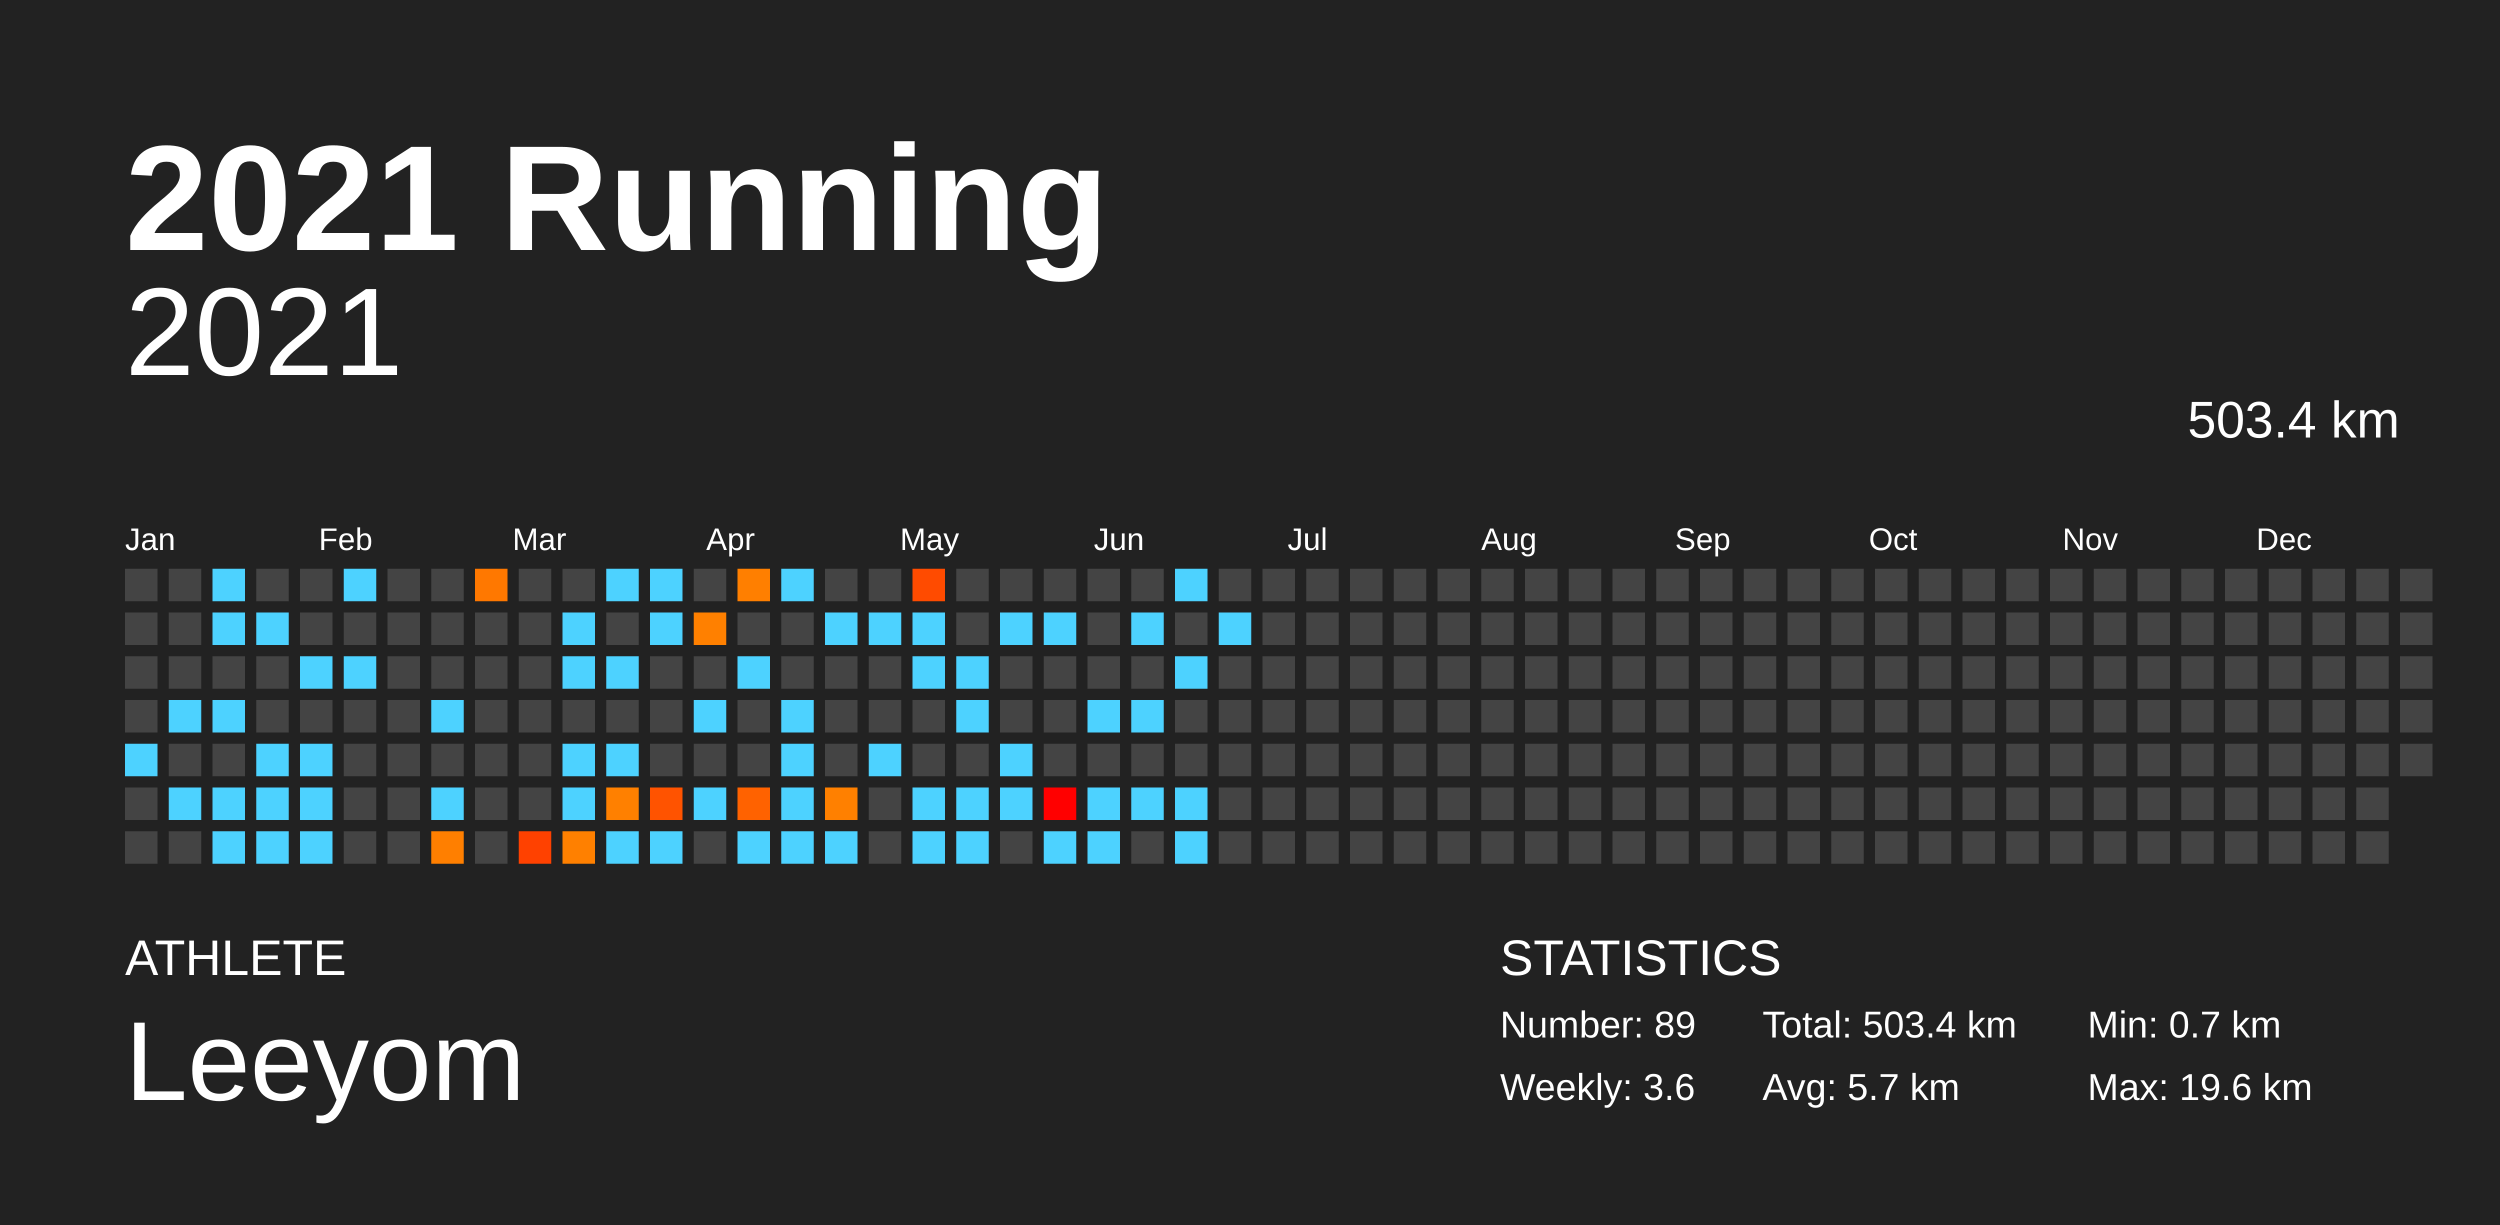
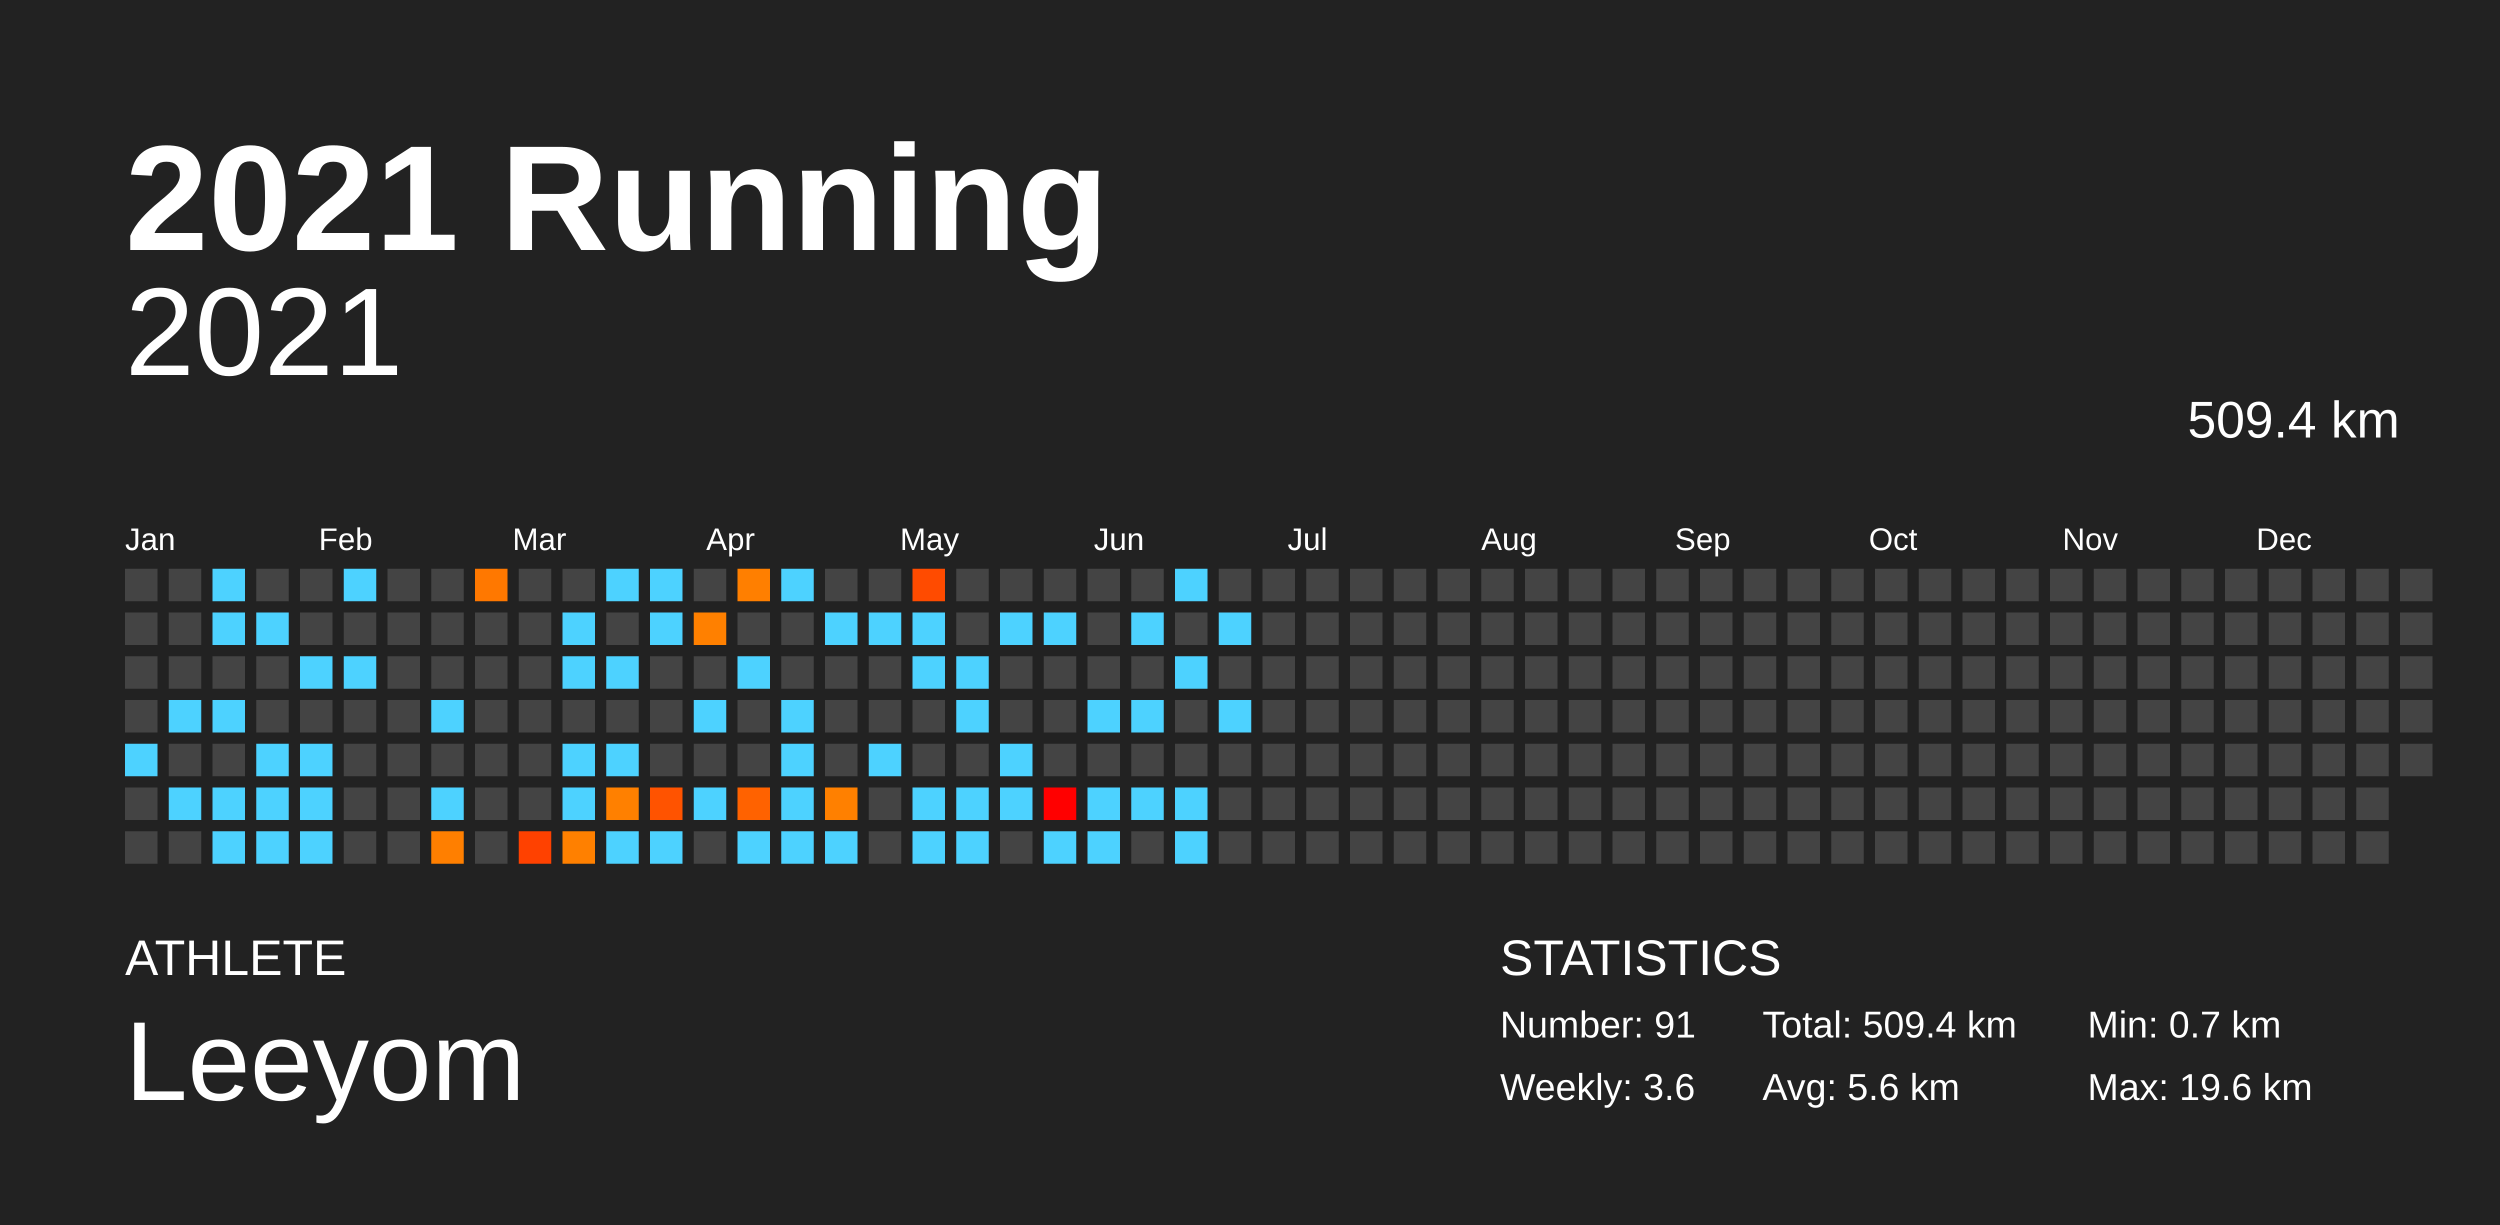
<svg xmlns="http://www.w3.org/2000/svg" baseProfile="full" height="98mm" version="1.1" viewBox="0,0,200,98" width="200mm">
  <defs />
  <rect fill="#222222" height="98" width="200" x="0" y="0" />
  <text fill="#FFFFFF" style="font-size:12px; font-family:Arial; font-weight:bold;" x="10" y="20">2021 Running</text>
  <text fill="#FFFFFF" style="font-size:4px; font-family:Arial" x="10" y="78">ATHLETE</text>
  <text fill="#FFFFFF" style="font-size:9px; font-family:Arial" x="10" y="88">Leeyom</text>
  <text fill="#FFFFFF" style="font-size:4px; font-family:Arial" x="120" y="78">STATISTICS</text>
-   <text fill="#FFFFFF" style="font-size:3px; font-family:Arial" x="120" y="83">Number: 89</text>
+   <text fill="#FFFFFF" style="font-size:3px; font-family:Arial" x="120" y="83">Number: 91</text>
  <text fill="#FFFFFF" style="font-size:3px; font-family:Arial" x="120" y="88">Weekly: 3.6</text>
-   <text fill="#FFFFFF" style="font-size:3px; font-family:Arial" x="141" y="83">Total: 503.4 km</text>
-   <text fill="#FFFFFF" style="font-size:3px; font-family:Arial" x="141" y="88">Avg: 5.7 km</text>
+   <text fill="#FFFFFF" style="font-size:3px; font-family:Arial" x="141" y="83">Total: 509.4 km</text>
+   <text fill="#FFFFFF" style="font-size:3px; font-family:Arial" x="141" y="88">Avg: 5.6 km</text>
  <text fill="#FFFFFF" style="font-size:3px; font-family:Arial" x="167" y="83">Min: 0.7 km</text>
  <text fill="#FFFFFF" style="font-size:3px; font-family:Arial" x="167" y="88">Max: 19.6 km</text>
  <text alignment-baseline="hanging" fill="#FFFFFF" style="font-size:10.0px; font-family:Arial;" x="10" y="30">2021</text>
-   <text alignment-baseline="hanging" fill="#FFFFFF" style="font-size:4.125px; font-family:Arial;" x="175" y="35">503.4 km</text>
+   <text alignment-baseline="hanging" fill="#FFFFFF" style="font-size:4.125px; font-family:Arial;" x="175" y="35">509.4 km</text>
  <text fill="#FFFFFF" style="font-size:2.5px; font-family:Arial" x="10.0" y="44">Jan</text>
  <text fill="#FFFFFF" style="font-size:2.5px; font-family:Arial" x="25.5" y="44">Feb</text>
  <text fill="#FFFFFF" style="font-size:2.5px; font-family:Arial" x="41.0" y="44">Mar</text>
  <text fill="#FFFFFF" style="font-size:2.5px; font-family:Arial" x="56.5" y="44">Apr</text>
  <text fill="#FFFFFF" style="font-size:2.5px; font-family:Arial" x="72.0" y="44">May</text>
  <text fill="#FFFFFF" style="font-size:2.5px; font-family:Arial" x="87.5" y="44">Jun</text>
  <text fill="#FFFFFF" style="font-size:2.5px; font-family:Arial" x="103.0" y="44">Jul</text>
  <text fill="#FFFFFF" style="font-size:2.5px; font-family:Arial" x="118.5" y="44">Aug</text>
  <text fill="#FFFFFF" style="font-size:2.5px; font-family:Arial" x="134.0" y="44">Sep</text>
  <text fill="#FFFFFF" style="font-size:2.5px; font-family:Arial" x="149.5" y="44">Oct</text>
  <text fill="#FFFFFF" style="font-size:2.5px; font-family:Arial" x="165.0" y="44">Nov</text>
  <text fill="#FFFFFF" style="font-size:2.5px; font-family:Arial" x="180.5" y="44">Dec</text>
  <rect fill="#444444" height="2.6" width="2.6" x="10.0" y="45.5" />
  <rect fill="#444444" height="2.6" width="2.6" x="10.0" y="49.0" />
  <rect fill="#444444" height="2.6" width="2.6" x="10.0" y="52.5" />
  <rect fill="#444444" height="2.6" width="2.6" x="10.0" y="56.0" />
  <rect fill="#4dd2ff" height="2.6" width="2.6" x="10.0" y="59.5" />
  <rect fill="#444444" height="2.6" width="2.6" x="10.0" y="63.0" />
  <rect fill="#444444" height="2.6" width="2.6" x="10.0" y="66.5" />
  <rect fill="#444444" height="2.6" width="2.6" x="13.5" y="45.5" />
  <rect fill="#444444" height="2.6" width="2.6" x="13.5" y="49.0" />
  <rect fill="#444444" height="2.6" width="2.6" x="13.5" y="52.5" />
  <rect fill="#4dd2ff" height="2.6" width="2.6" x="13.5" y="56.0" />
  <rect fill="#444444" height="2.6" width="2.6" x="13.5" y="59.5" />
  <rect fill="#4dd2ff" height="2.6" width="2.6" x="13.5" y="63.0" />
  <rect fill="#444444" height="2.6" width="2.6" x="13.5" y="66.5" />
  <rect fill="#4dd2ff" height="2.6" width="2.6" x="17.0" y="45.5" />
  <rect fill="#4dd2ff" height="2.6" width="2.6" x="17.0" y="49.0" />
  <rect fill="#444444" height="2.6" width="2.6" x="17.0" y="52.5" />
  <rect fill="#4dd2ff" height="2.6" width="2.6" x="17.0" y="56.0" />
  <rect fill="#444444" height="2.6" width="2.6" x="17.0" y="59.5" />
  <rect fill="#4dd2ff" height="2.6" width="2.6" x="17.0" y="63.0" />
  <rect fill="#4dd2ff" height="2.6" width="2.6" x="17.0" y="66.5" />
  <rect fill="#444444" height="2.6" width="2.6" x="20.5" y="45.5" />
  <rect fill="#4dd2ff" height="2.6" width="2.6" x="20.5" y="49.0" />
  <rect fill="#444444" height="2.6" width="2.6" x="20.5" y="52.5" />
  <rect fill="#444444" height="2.6" width="2.6" x="20.5" y="56.0" />
  <rect fill="#4dd2ff" height="2.6" width="2.6" x="20.5" y="59.5" />
  <rect fill="#4dd2ff" height="2.6" width="2.6" x="20.5" y="63.0" />
  <rect fill="#4dd2ff" height="2.6" width="2.6" x="20.5" y="66.5" />
  <rect fill="#444444" height="2.6" width="2.6" x="24.0" y="45.5" />
  <rect fill="#444444" height="2.6" width="2.6" x="24.0" y="49.0" />
  <rect fill="#4dd2ff" height="2.6" width="2.6" x="24.0" y="52.5" />
  <rect fill="#444444" height="2.6" width="2.6" x="24.0" y="56.0" />
  <rect fill="#4dd2ff" height="2.6" width="2.6" x="24.0" y="59.5" />
  <rect fill="#4dd2ff" height="2.6" width="2.6" x="24.0" y="63.0" />
  <rect fill="#4dd2ff" height="2.6" width="2.6" x="24.0" y="66.5" />
  <rect fill="#4dd2ff" height="2.6" width="2.6" x="27.5" y="45.5" />
  <rect fill="#444444" height="2.6" width="2.6" x="27.5" y="49.0" />
  <rect fill="#4dd2ff" height="2.6" width="2.6" x="27.5" y="52.5" />
  <rect fill="#444444" height="2.6" width="2.6" x="27.5" y="56.0" />
  <rect fill="#444444" height="2.6" width="2.6" x="27.5" y="59.5" />
  <rect fill="#444444" height="2.6" width="2.6" x="27.5" y="63.0" />
  <rect fill="#444444" height="2.6" width="2.6" x="27.5" y="66.5" />
  <rect fill="#444444" height="2.6" width="2.6" x="31.0" y="45.5" />
  <rect fill="#444444" height="2.6" width="2.6" x="31.0" y="49.0" />
  <rect fill="#444444" height="2.6" width="2.6" x="31.0" y="52.5" />
  <rect fill="#444444" height="2.6" width="2.6" x="31.0" y="56.0" />
  <rect fill="#444444" height="2.6" width="2.6" x="31.0" y="59.5" />
  <rect fill="#444444" height="2.6" width="2.6" x="31.0" y="63.0" />
  <rect fill="#444444" height="2.6" width="2.6" x="31.0" y="66.5" />
  <rect fill="#444444" height="2.6" width="2.6" x="34.5" y="45.5" />
  <rect fill="#444444" height="2.6" width="2.6" x="34.5" y="49.0" />
  <rect fill="#444444" height="2.6" width="2.6" x="34.5" y="52.5" />
  <rect fill="#4dd2ff" height="2.6" width="2.6" x="34.5" y="56.0" />
  <rect fill="#444444" height="2.6" width="2.6" x="34.5" y="59.5" />
  <rect fill="#4dd2ff" height="2.6" width="2.6" x="34.5" y="63.0" />
  <rect fill="#ff7f00" height="2.6" width="2.6" x="34.5" y="66.5" />
  <rect fill="#ff7800" height="2.6" width="2.6" x="38.0" y="45.5" />
  <rect fill="#444444" height="2.6" width="2.6" x="38.0" y="49.0" />
  <rect fill="#444444" height="2.6" width="2.6" x="38.0" y="52.5" />
  <rect fill="#444444" height="2.6" width="2.6" x="38.0" y="56.0" />
  <rect fill="#444444" height="2.6" width="2.6" x="38.0" y="59.5" />
  <rect fill="#444444" height="2.6" width="2.6" x="38.0" y="63.0" />
  <rect fill="#444444" height="2.6" width="2.6" x="38.0" y="66.5" />
  <rect fill="#444444" height="2.6" width="2.6" x="41.5" y="45.5" />
  <rect fill="#444444" height="2.6" width="2.6" x="41.5" y="49.0" />
  <rect fill="#444444" height="2.6" width="2.6" x="41.5" y="52.5" />
  <rect fill="#444444" height="2.6" width="2.6" x="41.5" y="56.0" />
  <rect fill="#444444" height="2.6" width="2.6" x="41.5" y="59.5" />
  <rect fill="#444444" height="2.6" width="2.6" x="41.5" y="63.0" />
  <rect fill="#ff4100" height="2.6" width="2.6" x="41.5" y="66.5" />
  <rect fill="#444444" height="2.6" width="2.6" x="45.0" y="45.5" />
  <rect fill="#4dd2ff" height="2.6" width="2.6" x="45.0" y="49.0" />
  <rect fill="#4dd2ff" height="2.6" width="2.6" x="45.0" y="52.5" />
  <rect fill="#444444" height="2.6" width="2.6" x="45.0" y="56.0" />
  <rect fill="#4dd2ff" height="2.6" width="2.6" x="45.0" y="59.5" />
  <rect fill="#4dd2ff" height="2.6" width="2.6" x="45.0" y="63.0" />
  <rect fill="#ff8000" height="2.6" width="2.6" x="45.0" y="66.5" />
  <rect fill="#4dd2ff" height="2.6" width="2.6" x="48.5" y="45.5" />
  <rect fill="#444444" height="2.6" width="2.6" x="48.5" y="49.0" />
  <rect fill="#4dd2ff" height="2.6" width="2.6" x="48.5" y="52.5" />
  <rect fill="#444444" height="2.6" width="2.6" x="48.5" y="56.0" />
  <rect fill="#4dd2ff" height="2.6" width="2.6" x="48.5" y="59.5" />
  <rect fill="#ff8000" height="2.6" width="2.6" x="48.5" y="63.0" />
  <rect fill="#4dd2ff" height="2.6" width="2.6" x="48.5" y="66.5" />
  <rect fill="#4dd2ff" height="2.6" width="2.6" x="52.0" y="45.5" />
  <rect fill="#4dd2ff" height="2.6" width="2.6" x="52.0" y="49.0" />
  <rect fill="#444444" height="2.6" width="2.6" x="52.0" y="52.5" />
  <rect fill="#444444" height="2.6" width="2.6" x="52.0" y="56.0" />
  <rect fill="#444444" height="2.6" width="2.6" x="52.0" y="59.5" />
  <rect fill="#ff5300" height="2.6" width="2.6" x="52.0" y="63.0" />
  <rect fill="#4dd2ff" height="2.6" width="2.6" x="52.0" y="66.5" />
  <rect fill="#444444" height="2.6" width="2.6" x="55.5" y="45.5" />
  <rect fill="#ff8000" height="2.6" width="2.6" x="55.5" y="49.0" />
  <rect fill="#444444" height="2.6" width="2.6" x="55.5" y="52.5" />
  <rect fill="#4dd2ff" height="2.6" width="2.6" x="55.5" y="56.0" />
  <rect fill="#444444" height="2.6" width="2.6" x="55.5" y="59.5" />
  <rect fill="#4dd2ff" height="2.6" width="2.6" x="55.5" y="63.0" />
  <rect fill="#444444" height="2.6" width="2.6" x="55.5" y="66.5" />
  <rect fill="#ff7f00" height="2.6" width="2.6" x="59.0" y="45.5" />
  <rect fill="#444444" height="2.6" width="2.6" x="59.0" y="49.0" />
  <rect fill="#4dd2ff" height="2.6" width="2.6" x="59.0" y="52.5" />
  <rect fill="#444444" height="2.6" width="2.6" x="59.0" y="56.0" />
  <rect fill="#444444" height="2.6" width="2.6" x="59.0" y="59.5" />
  <rect fill="#ff6200" height="2.6" width="2.6" x="59.0" y="63.0" />
  <rect fill="#4dd2ff" height="2.6" width="2.6" x="59.0" y="66.5" />
  <rect fill="#4dd2ff" height="2.6" width="2.6" x="62.5" y="45.5" />
  <rect fill="#444444" height="2.6" width="2.6" x="62.5" y="49.0" />
  <rect fill="#444444" height="2.6" width="2.6" x="62.5" y="52.5" />
  <rect fill="#4dd2ff" height="2.6" width="2.6" x="62.5" y="56.0" />
  <rect fill="#4dd2ff" height="2.6" width="2.6" x="62.5" y="59.5" />
  <rect fill="#4dd2ff" height="2.6" width="2.6" x="62.5" y="63.0" />
  <rect fill="#4dd2ff" height="2.6" width="2.6" x="62.5" y="66.5" />
  <rect fill="#444444" height="2.6" width="2.6" x="66.0" y="45.5" />
  <rect fill="#4dd2ff" height="2.6" width="2.6" x="66.0" y="49.0" />
  <rect fill="#444444" height="2.6" width="2.6" x="66.0" y="52.5" />
  <rect fill="#444444" height="2.6" width="2.6" x="66.0" y="56.0" />
  <rect fill="#444444" height="2.6" width="2.6" x="66.0" y="59.5" />
  <rect fill="#ff8000" height="2.6" width="2.6" x="66.0" y="63.0" />
  <rect fill="#4dd2ff" height="2.6" width="2.6" x="66.0" y="66.5" />
  <rect fill="#444444" height="2.6" width="2.6" x="69.5" y="45.5" />
  <rect fill="#4dd2ff" height="2.6" width="2.6" x="69.5" y="49.0" />
  <rect fill="#444444" height="2.6" width="2.6" x="69.5" y="52.5" />
  <rect fill="#444444" height="2.6" width="2.6" x="69.5" y="56.0" />
  <rect fill="#4dd2ff" height="2.6" width="2.6" x="69.5" y="59.5" />
  <rect fill="#444444" height="2.6" width="2.6" x="69.5" y="63.0" />
  <rect fill="#444444" height="2.6" width="2.6" x="69.5" y="66.5" />
  <rect fill="#ff4b00" height="2.6" width="2.6" x="73.0" y="45.5" />
  <rect fill="#4dd2ff" height="2.6" width="2.6" x="73.0" y="49.0" />
  <rect fill="#4dd2ff" height="2.6" width="2.6" x="73.0" y="52.5" />
  <rect fill="#444444" height="2.6" width="2.6" x="73.0" y="56.0" />
  <rect fill="#444444" height="2.6" width="2.6" x="73.0" y="59.5" />
  <rect fill="#4dd2ff" height="2.6" width="2.6" x="73.0" y="63.0" />
  <rect fill="#4dd2ff" height="2.6" width="2.6" x="73.0" y="66.5" />
  <rect fill="#444444" height="2.6" width="2.6" x="76.5" y="45.5" />
  <rect fill="#444444" height="2.6" width="2.6" x="76.5" y="49.0" />
  <rect fill="#4dd2ff" height="2.6" width="2.6" x="76.5" y="52.5" />
  <rect fill="#4dd2ff" height="2.6" width="2.6" x="76.5" y="56.0" />
  <rect fill="#444444" height="2.6" width="2.6" x="76.5" y="59.5" />
  <rect fill="#4dd2ff" height="2.6" width="2.6" x="76.5" y="63.0" />
  <rect fill="#4dd2ff" height="2.6" width="2.6" x="76.5" y="66.5" />
  <rect fill="#444444" height="2.6" width="2.6" x="80.0" y="45.5" />
  <rect fill="#4dd2ff" height="2.6" width="2.6" x="80.0" y="49.0" />
  <rect fill="#444444" height="2.6" width="2.6" x="80.0" y="52.5" />
  <rect fill="#444444" height="2.6" width="2.6" x="80.0" y="56.0" />
  <rect fill="#4dd2ff" height="2.6" width="2.6" x="80.0" y="59.5" />
  <rect fill="#4dd2ff" height="2.6" width="2.6" x="80.0" y="63.0" />
  <rect fill="#444444" height="2.6" width="2.6" x="80.0" y="66.5" />
  <rect fill="#444444" height="2.6" width="2.6" x="83.5" y="45.5" />
  <rect fill="#4dd2ff" height="2.6" width="2.6" x="83.5" y="49.0" />
  <rect fill="#444444" height="2.6" width="2.6" x="83.5" y="52.5" />
  <rect fill="#444444" height="2.6" width="2.6" x="83.5" y="56.0" />
  <rect fill="#444444" height="2.6" width="2.6" x="83.5" y="59.5" />
  <rect fill="#ff0000" height="2.6" width="2.6" x="83.5" y="63.0" />
  <rect fill="#4dd2ff" height="2.6" width="2.6" x="83.5" y="66.5" />
  <rect fill="#444444" height="2.6" width="2.6" x="87.0" y="45.5" />
  <rect fill="#444444" height="2.6" width="2.6" x="87.0" y="49.0" />
  <rect fill="#444444" height="2.6" width="2.6" x="87.0" y="52.5" />
  <rect fill="#4dd2ff" height="2.6" width="2.6" x="87.0" y="56.0" />
  <rect fill="#444444" height="2.6" width="2.6" x="87.0" y="59.5" />
  <rect fill="#4dd2ff" height="2.6" width="2.6" x="87.0" y="63.0" />
  <rect fill="#4dd2ff" height="2.6" width="2.6" x="87.0" y="66.5" />
  <rect fill="#444444" height="2.6" width="2.6" x="90.5" y="45.5" />
  <rect fill="#4dd2ff" height="2.6" width="2.6" x="90.5" y="49.0" />
  <rect fill="#444444" height="2.6" width="2.6" x="90.5" y="52.5" />
  <rect fill="#4dd2ff" height="2.6" width="2.6" x="90.5" y="56.0" />
  <rect fill="#444444" height="2.6" width="2.6" x="90.5" y="59.5" />
  <rect fill="#4dd2ff" height="2.6" width="2.6" x="90.5" y="63.0" />
  <rect fill="#444444" height="2.6" width="2.6" x="90.5" y="66.5" />
  <rect fill="#4dd2ff" height="2.6" width="2.6" x="94.0" y="45.5" />
  <rect fill="#444444" height="2.6" width="2.6" x="94.0" y="49.0" />
  <rect fill="#4dd2ff" height="2.6" width="2.6" x="94.0" y="52.5" />
  <rect fill="#444444" height="2.6" width="2.6" x="94.0" y="56.0" />
  <rect fill="#444444" height="2.6" width="2.6" x="94.0" y="59.5" />
  <rect fill="#4dd2ff" height="2.6" width="2.6" x="94.0" y="63.0" />
  <rect fill="#4dd2ff" height="2.6" width="2.6" x="94.0" y="66.5" />
  <rect fill="#444444" height="2.6" width="2.6" x="97.5" y="45.5" />
  <rect fill="#4dd2ff" height="2.6" width="2.6" x="97.5" y="49.0" />
  <rect fill="#444444" height="2.6" width="2.6" x="97.5" y="52.5" />
-   <rect fill="#444444" height="2.6" width="2.6" x="97.5" y="56.0" />
+   <rect fill="#4dd2ff" height="2.6" width="2.6" x="97.5" y="56.0" />
  <rect fill="#444444" height="2.6" width="2.6" x="97.5" y="59.5" />
  <rect fill="#444444" height="2.6" width="2.6" x="97.5" y="63.0" />
  <rect fill="#444444" height="2.6" width="2.6" x="97.5" y="66.5" />
  <rect fill="#444444" height="2.6" width="2.6" x="101.0" y="45.5" />
  <rect fill="#444444" height="2.6" width="2.6" x="101.0" y="49.0" />
  <rect fill="#444444" height="2.6" width="2.6" x="101.0" y="52.5" />
  <rect fill="#444444" height="2.6" width="2.6" x="101.0" y="56.0" />
  <rect fill="#444444" height="2.6" width="2.6" x="101.0" y="59.5" />
  <rect fill="#444444" height="2.6" width="2.6" x="101.0" y="63.0" />
  <rect fill="#444444" height="2.6" width="2.6" x="101.0" y="66.5" />
  <rect fill="#444444" height="2.6" width="2.6" x="104.5" y="45.5" />
  <rect fill="#444444" height="2.6" width="2.6" x="104.5" y="49.0" />
  <rect fill="#444444" height="2.6" width="2.6" x="104.5" y="52.5" />
  <rect fill="#444444" height="2.6" width="2.6" x="104.5" y="56.0" />
  <rect fill="#444444" height="2.6" width="2.6" x="104.5" y="59.5" />
  <rect fill="#444444" height="2.6" width="2.6" x="104.5" y="63.0" />
  <rect fill="#444444" height="2.6" width="2.6" x="104.5" y="66.5" />
  <rect fill="#444444" height="2.6" width="2.6" x="108.0" y="45.5" />
  <rect fill="#444444" height="2.6" width="2.6" x="108.0" y="49.0" />
  <rect fill="#444444" height="2.6" width="2.6" x="108.0" y="52.5" />
  <rect fill="#444444" height="2.6" width="2.6" x="108.0" y="56.0" />
  <rect fill="#444444" height="2.6" width="2.6" x="108.0" y="59.5" />
  <rect fill="#444444" height="2.6" width="2.6" x="108.0" y="63.0" />
  <rect fill="#444444" height="2.6" width="2.6" x="108.0" y="66.5" />
  <rect fill="#444444" height="2.6" width="2.6" x="111.5" y="45.5" />
  <rect fill="#444444" height="2.6" width="2.6" x="111.5" y="49.0" />
  <rect fill="#444444" height="2.6" width="2.6" x="111.5" y="52.5" />
  <rect fill="#444444" height="2.6" width="2.6" x="111.5" y="56.0" />
  <rect fill="#444444" height="2.6" width="2.6" x="111.5" y="59.5" />
  <rect fill="#444444" height="2.6" width="2.6" x="111.5" y="63.0" />
  <rect fill="#444444" height="2.6" width="2.6" x="111.5" y="66.5" />
  <rect fill="#444444" height="2.6" width="2.6" x="115.0" y="45.5" />
  <rect fill="#444444" height="2.6" width="2.6" x="115.0" y="49.0" />
  <rect fill="#444444" height="2.6" width="2.6" x="115.0" y="52.5" />
  <rect fill="#444444" height="2.6" width="2.6" x="115.0" y="56.0" />
  <rect fill="#444444" height="2.6" width="2.6" x="115.0" y="59.5" />
  <rect fill="#444444" height="2.6" width="2.6" x="115.0" y="63.0" />
  <rect fill="#444444" height="2.6" width="2.6" x="115.0" y="66.5" />
  <rect fill="#444444" height="2.6" width="2.6" x="118.5" y="45.5" />
  <rect fill="#444444" height="2.6" width="2.6" x="118.5" y="49.0" />
  <rect fill="#444444" height="2.6" width="2.6" x="118.5" y="52.5" />
  <rect fill="#444444" height="2.6" width="2.6" x="118.5" y="56.0" />
  <rect fill="#444444" height="2.6" width="2.6" x="118.5" y="59.5" />
  <rect fill="#444444" height="2.6" width="2.6" x="118.5" y="63.0" />
  <rect fill="#444444" height="2.6" width="2.6" x="118.5" y="66.5" />
  <rect fill="#444444" height="2.6" width="2.6" x="122.0" y="45.5" />
  <rect fill="#444444" height="2.6" width="2.6" x="122.0" y="49.0" />
  <rect fill="#444444" height="2.6" width="2.6" x="122.0" y="52.5" />
  <rect fill="#444444" height="2.6" width="2.6" x="122.0" y="56.0" />
  <rect fill="#444444" height="2.6" width="2.6" x="122.0" y="59.5" />
  <rect fill="#444444" height="2.6" width="2.6" x="122.0" y="63.0" />
  <rect fill="#444444" height="2.6" width="2.6" x="122.0" y="66.5" />
  <rect fill="#444444" height="2.6" width="2.6" x="125.5" y="45.5" />
  <rect fill="#444444" height="2.6" width="2.6" x="125.5" y="49.0" />
  <rect fill="#444444" height="2.6" width="2.6" x="125.5" y="52.5" />
  <rect fill="#444444" height="2.6" width="2.6" x="125.5" y="56.0" />
  <rect fill="#444444" height="2.6" width="2.6" x="125.5" y="59.5" />
  <rect fill="#444444" height="2.6" width="2.6" x="125.5" y="63.0" />
  <rect fill="#444444" height="2.6" width="2.6" x="125.5" y="66.5" />
  <rect fill="#444444" height="2.6" width="2.6" x="129.0" y="45.5" />
  <rect fill="#444444" height="2.6" width="2.6" x="129.0" y="49.0" />
  <rect fill="#444444" height="2.6" width="2.6" x="129.0" y="52.5" />
  <rect fill="#444444" height="2.6" width="2.6" x="129.0" y="56.0" />
  <rect fill="#444444" height="2.6" width="2.6" x="129.0" y="59.5" />
  <rect fill="#444444" height="2.6" width="2.6" x="129.0" y="63.0" />
  <rect fill="#444444" height="2.6" width="2.6" x="129.0" y="66.5" />
  <rect fill="#444444" height="2.6" width="2.6" x="132.5" y="45.5" />
  <rect fill="#444444" height="2.6" width="2.6" x="132.5" y="49.0" />
  <rect fill="#444444" height="2.6" width="2.6" x="132.5" y="52.5" />
  <rect fill="#444444" height="2.6" width="2.6" x="132.5" y="56.0" />
  <rect fill="#444444" height="2.6" width="2.6" x="132.5" y="59.5" />
  <rect fill="#444444" height="2.6" width="2.6" x="132.5" y="63.0" />
  <rect fill="#444444" height="2.6" width="2.6" x="132.5" y="66.5" />
  <rect fill="#444444" height="2.6" width="2.6" x="136.0" y="45.5" />
  <rect fill="#444444" height="2.6" width="2.6" x="136.0" y="49.0" />
  <rect fill="#444444" height="2.6" width="2.6" x="136.0" y="52.5" />
  <rect fill="#444444" height="2.6" width="2.6" x="136.0" y="56.0" />
  <rect fill="#444444" height="2.6" width="2.6" x="136.0" y="59.5" />
  <rect fill="#444444" height="2.6" width="2.6" x="136.0" y="63.0" />
  <rect fill="#444444" height="2.6" width="2.6" x="136.0" y="66.5" />
  <rect fill="#444444" height="2.6" width="2.6" x="139.5" y="45.5" />
  <rect fill="#444444" height="2.6" width="2.6" x="139.5" y="49.0" />
  <rect fill="#444444" height="2.6" width="2.6" x="139.5" y="52.5" />
  <rect fill="#444444" height="2.6" width="2.6" x="139.5" y="56.0" />
  <rect fill="#444444" height="2.6" width="2.6" x="139.5" y="59.5" />
  <rect fill="#444444" height="2.6" width="2.6" x="139.5" y="63.0" />
  <rect fill="#444444" height="2.6" width="2.6" x="139.5" y="66.5" />
  <rect fill="#444444" height="2.6" width="2.6" x="143.0" y="45.5" />
  <rect fill="#444444" height="2.6" width="2.6" x="143.0" y="49.0" />
  <rect fill="#444444" height="2.6" width="2.6" x="143.0" y="52.5" />
  <rect fill="#444444" height="2.6" width="2.6" x="143.0" y="56.0" />
  <rect fill="#444444" height="2.6" width="2.6" x="143.0" y="59.5" />
  <rect fill="#444444" height="2.6" width="2.6" x="143.0" y="63.0" />
  <rect fill="#444444" height="2.6" width="2.6" x="143.0" y="66.5" />
  <rect fill="#444444" height="2.6" width="2.6" x="146.5" y="45.5" />
  <rect fill="#444444" height="2.6" width="2.6" x="146.5" y="49.0" />
  <rect fill="#444444" height="2.6" width="2.6" x="146.5" y="52.5" />
  <rect fill="#444444" height="2.6" width="2.6" x="146.5" y="56.0" />
  <rect fill="#444444" height="2.6" width="2.6" x="146.5" y="59.5" />
  <rect fill="#444444" height="2.6" width="2.6" x="146.5" y="63.0" />
  <rect fill="#444444" height="2.6" width="2.6" x="146.5" y="66.5" />
  <rect fill="#444444" height="2.6" width="2.6" x="150.0" y="45.5" />
  <rect fill="#444444" height="2.6" width="2.6" x="150.0" y="49.0" />
  <rect fill="#444444" height="2.6" width="2.6" x="150.0" y="52.5" />
  <rect fill="#444444" height="2.6" width="2.6" x="150.0" y="56.0" />
  <rect fill="#444444" height="2.6" width="2.6" x="150.0" y="59.5" />
  <rect fill="#444444" height="2.6" width="2.6" x="150.0" y="63.0" />
  <rect fill="#444444" height="2.6" width="2.6" x="150.0" y="66.5" />
  <rect fill="#444444" height="2.6" width="2.6" x="153.5" y="45.5" />
  <rect fill="#444444" height="2.6" width="2.6" x="153.5" y="49.0" />
  <rect fill="#444444" height="2.6" width="2.6" x="153.5" y="52.5" />
  <rect fill="#444444" height="2.6" width="2.6" x="153.5" y="56.0" />
  <rect fill="#444444" height="2.6" width="2.6" x="153.5" y="59.5" />
  <rect fill="#444444" height="2.6" width="2.6" x="153.5" y="63.0" />
  <rect fill="#444444" height="2.6" width="2.6" x="153.5" y="66.5" />
  <rect fill="#444444" height="2.6" width="2.6" x="157.0" y="45.5" />
  <rect fill="#444444" height="2.6" width="2.6" x="157.0" y="49.0" />
  <rect fill="#444444" height="2.6" width="2.6" x="157.0" y="52.5" />
  <rect fill="#444444" height="2.6" width="2.6" x="157.0" y="56.0" />
  <rect fill="#444444" height="2.6" width="2.6" x="157.0" y="59.5" />
  <rect fill="#444444" height="2.6" width="2.6" x="157.0" y="63.0" />
  <rect fill="#444444" height="2.6" width="2.6" x="157.0" y="66.5" />
  <rect fill="#444444" height="2.6" width="2.6" x="160.5" y="45.5" />
  <rect fill="#444444" height="2.6" width="2.6" x="160.5" y="49.0" />
  <rect fill="#444444" height="2.6" width="2.6" x="160.5" y="52.5" />
  <rect fill="#444444" height="2.6" width="2.6" x="160.5" y="56.0" />
  <rect fill="#444444" height="2.6" width="2.6" x="160.5" y="59.5" />
  <rect fill="#444444" height="2.6" width="2.6" x="160.5" y="63.0" />
  <rect fill="#444444" height="2.6" width="2.6" x="160.5" y="66.5" />
  <rect fill="#444444" height="2.6" width="2.6" x="164.0" y="45.5" />
  <rect fill="#444444" height="2.6" width="2.6" x="164.0" y="49.0" />
  <rect fill="#444444" height="2.6" width="2.6" x="164.0" y="52.5" />
  <rect fill="#444444" height="2.6" width="2.6" x="164.0" y="56.0" />
  <rect fill="#444444" height="2.6" width="2.6" x="164.0" y="59.5" />
  <rect fill="#444444" height="2.6" width="2.6" x="164.0" y="63.0" />
  <rect fill="#444444" height="2.6" width="2.6" x="164.0" y="66.5" />
  <rect fill="#444444" height="2.6" width="2.6" x="167.5" y="45.5" />
  <rect fill="#444444" height="2.6" width="2.6" x="167.5" y="49.0" />
  <rect fill="#444444" height="2.6" width="2.6" x="167.5" y="52.5" />
  <rect fill="#444444" height="2.6" width="2.6" x="167.5" y="56.0" />
  <rect fill="#444444" height="2.6" width="2.6" x="167.5" y="59.5" />
  <rect fill="#444444" height="2.6" width="2.6" x="167.5" y="63.0" />
  <rect fill="#444444" height="2.6" width="2.6" x="167.5" y="66.5" />
  <rect fill="#444444" height="2.6" width="2.6" x="171.0" y="45.5" />
  <rect fill="#444444" height="2.6" width="2.6" x="171.0" y="49.0" />
  <rect fill="#444444" height="2.6" width="2.6" x="171.0" y="52.5" />
  <rect fill="#444444" height="2.6" width="2.6" x="171.0" y="56.0" />
  <rect fill="#444444" height="2.6" width="2.6" x="171.0" y="59.5" />
  <rect fill="#444444" height="2.6" width="2.6" x="171.0" y="63.0" />
  <rect fill="#444444" height="2.6" width="2.6" x="171.0" y="66.5" />
  <rect fill="#444444" height="2.6" width="2.6" x="174.5" y="45.5" />
  <rect fill="#444444" height="2.6" width="2.6" x="174.5" y="49.0" />
  <rect fill="#444444" height="2.6" width="2.6" x="174.5" y="52.5" />
  <rect fill="#444444" height="2.6" width="2.6" x="174.5" y="56.0" />
  <rect fill="#444444" height="2.6" width="2.6" x="174.5" y="59.5" />
  <rect fill="#444444" height="2.6" width="2.6" x="174.5" y="63.0" />
  <rect fill="#444444" height="2.6" width="2.6" x="174.5" y="66.5" />
  <rect fill="#444444" height="2.6" width="2.6" x="178.0" y="45.5" />
  <rect fill="#444444" height="2.6" width="2.6" x="178.0" y="49.0" />
  <rect fill="#444444" height="2.6" width="2.6" x="178.0" y="52.5" />
  <rect fill="#444444" height="2.6" width="2.6" x="178.0" y="56.0" />
  <rect fill="#444444" height="2.6" width="2.6" x="178.0" y="59.5" />
  <rect fill="#444444" height="2.6" width="2.6" x="178.0" y="63.0" />
  <rect fill="#444444" height="2.6" width="2.6" x="178.0" y="66.5" />
  <rect fill="#444444" height="2.6" width="2.6" x="181.5" y="45.5" />
  <rect fill="#444444" height="2.6" width="2.6" x="181.5" y="49.0" />
  <rect fill="#444444" height="2.6" width="2.6" x="181.5" y="52.5" />
  <rect fill="#444444" height="2.6" width="2.6" x="181.5" y="56.0" />
  <rect fill="#444444" height="2.6" width="2.6" x="181.5" y="59.5" />
  <rect fill="#444444" height="2.6" width="2.6" x="181.5" y="63.0" />
  <rect fill="#444444" height="2.6" width="2.6" x="181.5" y="66.5" />
  <rect fill="#444444" height="2.6" width="2.6" x="185.0" y="45.5" />
  <rect fill="#444444" height="2.6" width="2.6" x="185.0" y="49.0" />
  <rect fill="#444444" height="2.6" width="2.6" x="185.0" y="52.5" />
  <rect fill="#444444" height="2.6" width="2.6" x="185.0" y="56.0" />
  <rect fill="#444444" height="2.6" width="2.6" x="185.0" y="59.5" />
  <rect fill="#444444" height="2.6" width="2.6" x="185.0" y="63.0" />
  <rect fill="#444444" height="2.6" width="2.6" x="185.0" y="66.5" />
  <rect fill="#444444" height="2.6" width="2.6" x="188.5" y="45.5" />
  <rect fill="#444444" height="2.6" width="2.6" x="188.5" y="49.0" />
  <rect fill="#444444" height="2.6" width="2.6" x="188.5" y="52.5" />
  <rect fill="#444444" height="2.6" width="2.6" x="188.5" y="56.0" />
  <rect fill="#444444" height="2.6" width="2.6" x="188.5" y="59.5" />
  <rect fill="#444444" height="2.6" width="2.6" x="188.5" y="63.0" />
  <rect fill="#444444" height="2.6" width="2.6" x="188.5" y="66.5" />
  <rect fill="#444444" height="2.6" width="2.6" x="192.0" y="45.5" />
  <rect fill="#444444" height="2.6" width="2.6" x="192.0" y="49.0" />
  <rect fill="#444444" height="2.6" width="2.6" x="192.0" y="52.5" />
  <rect fill="#444444" height="2.6" width="2.6" x="192.0" y="56.0" />
  <rect fill="#444444" height="2.6" width="2.6" x="192.0" y="59.5" />
</svg>
